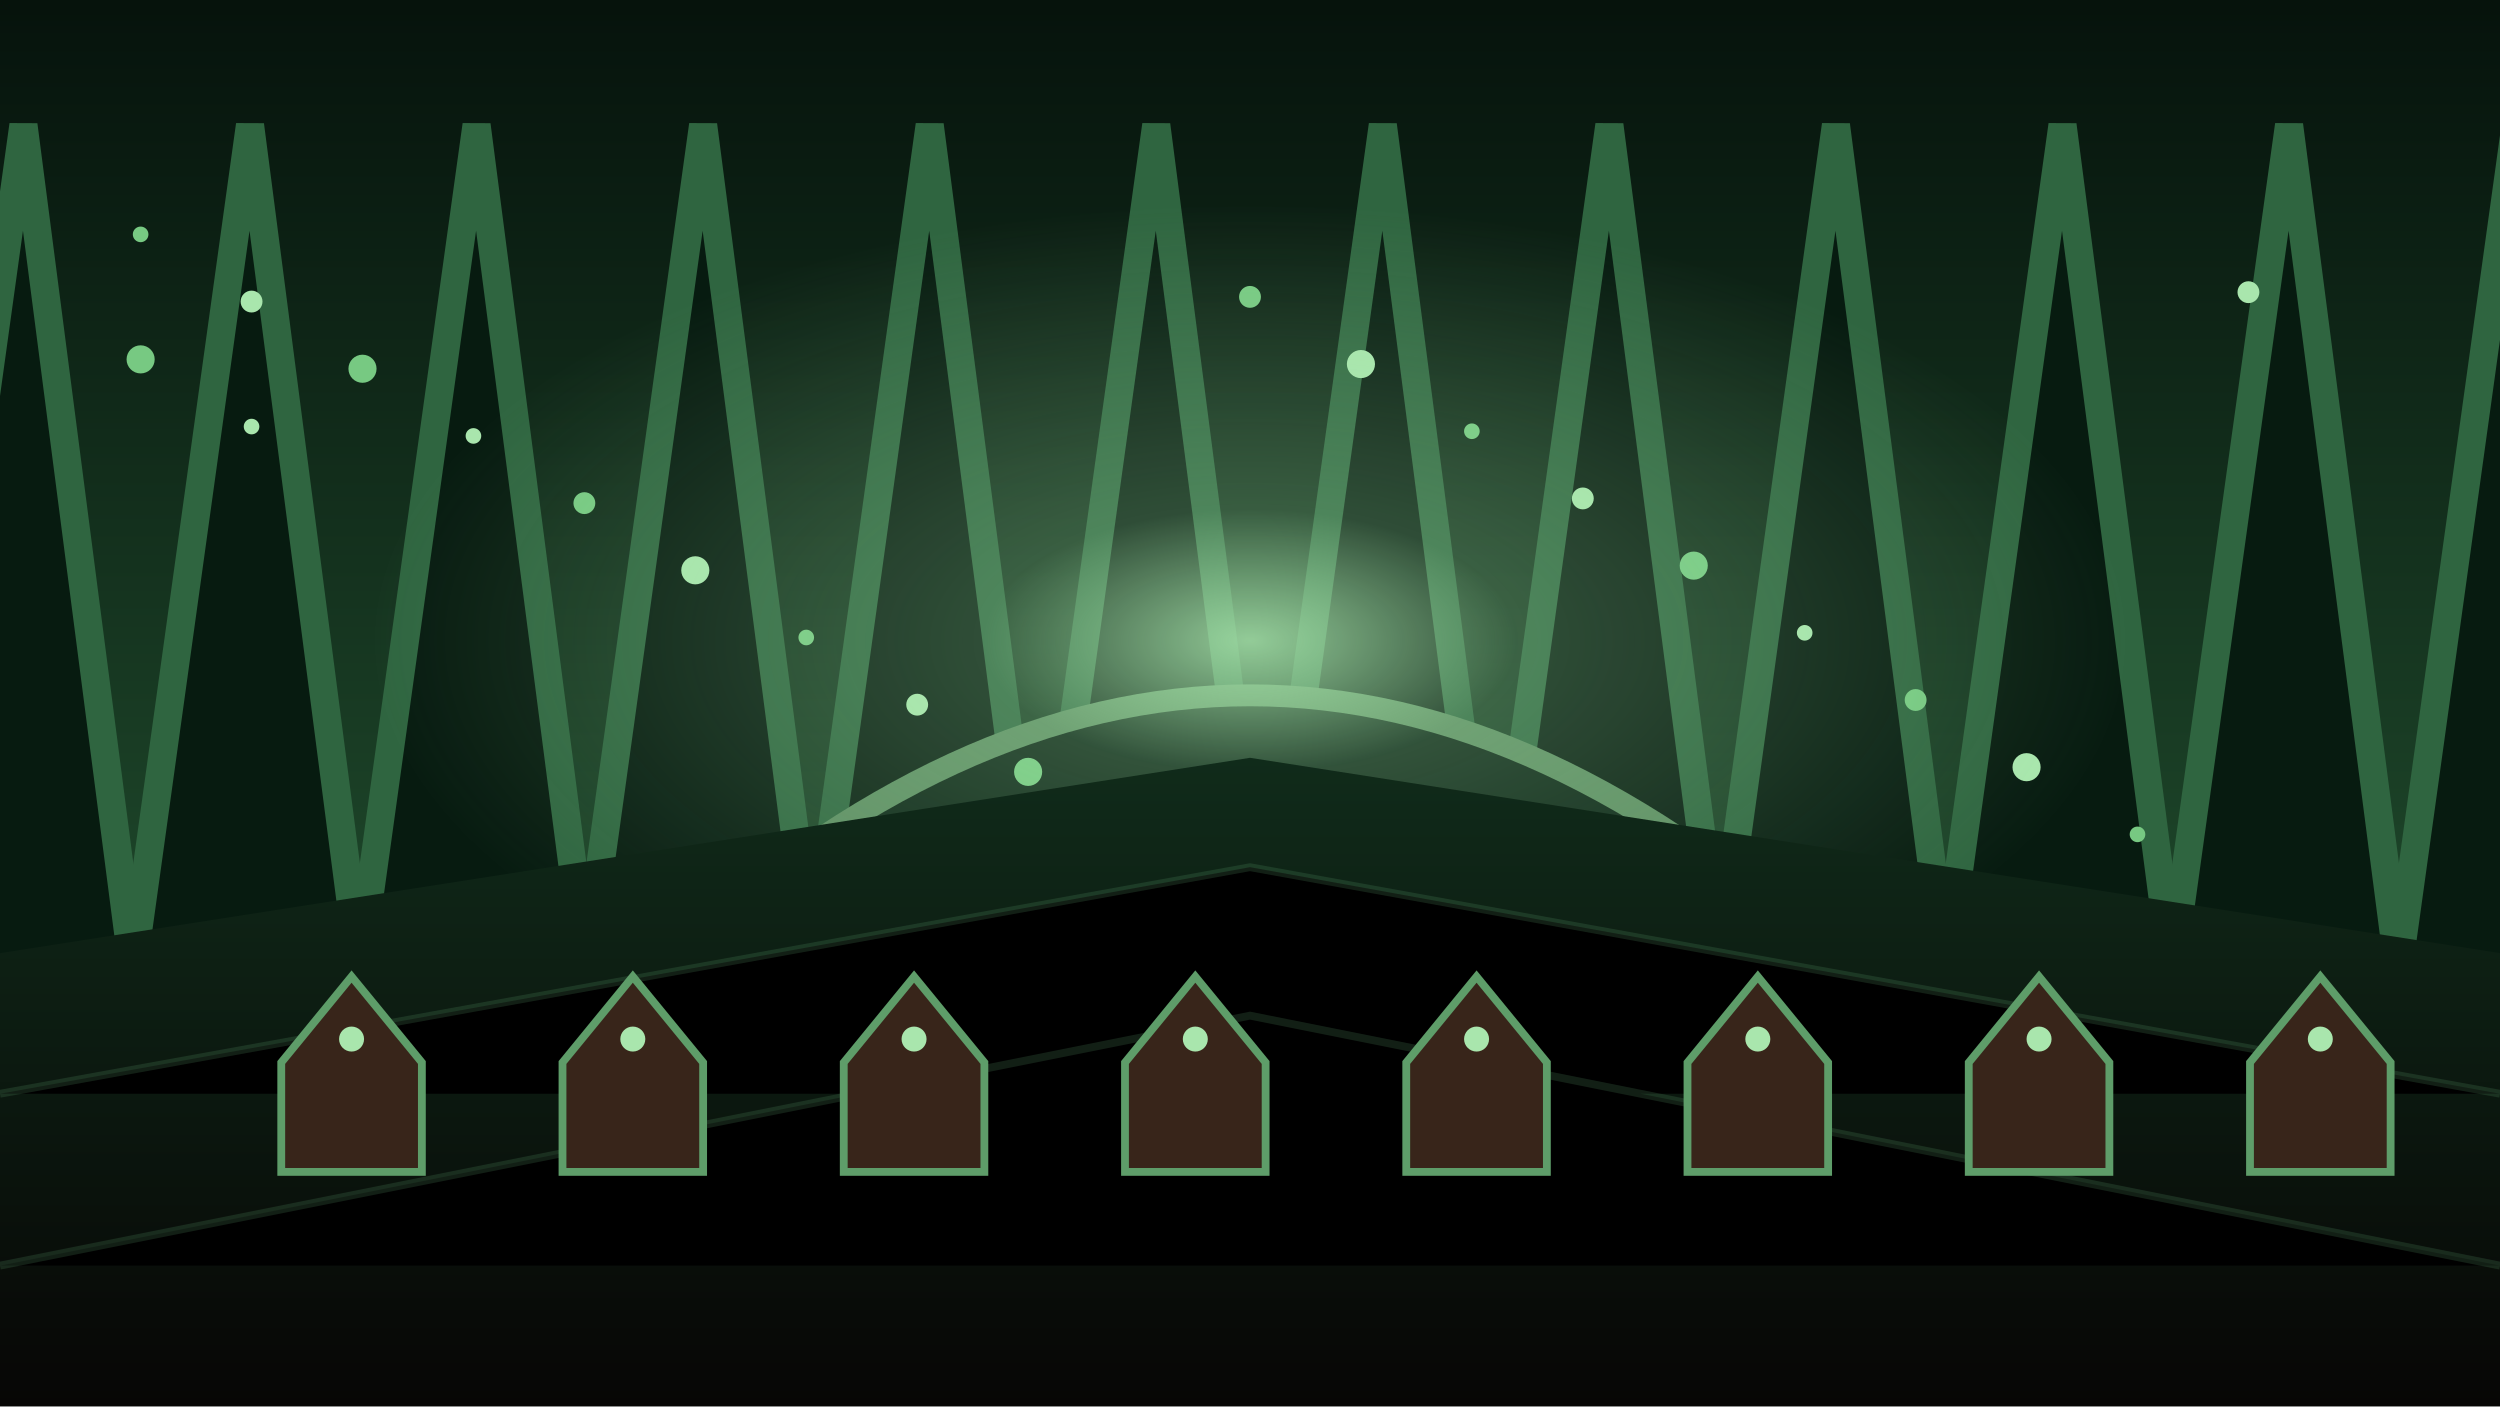
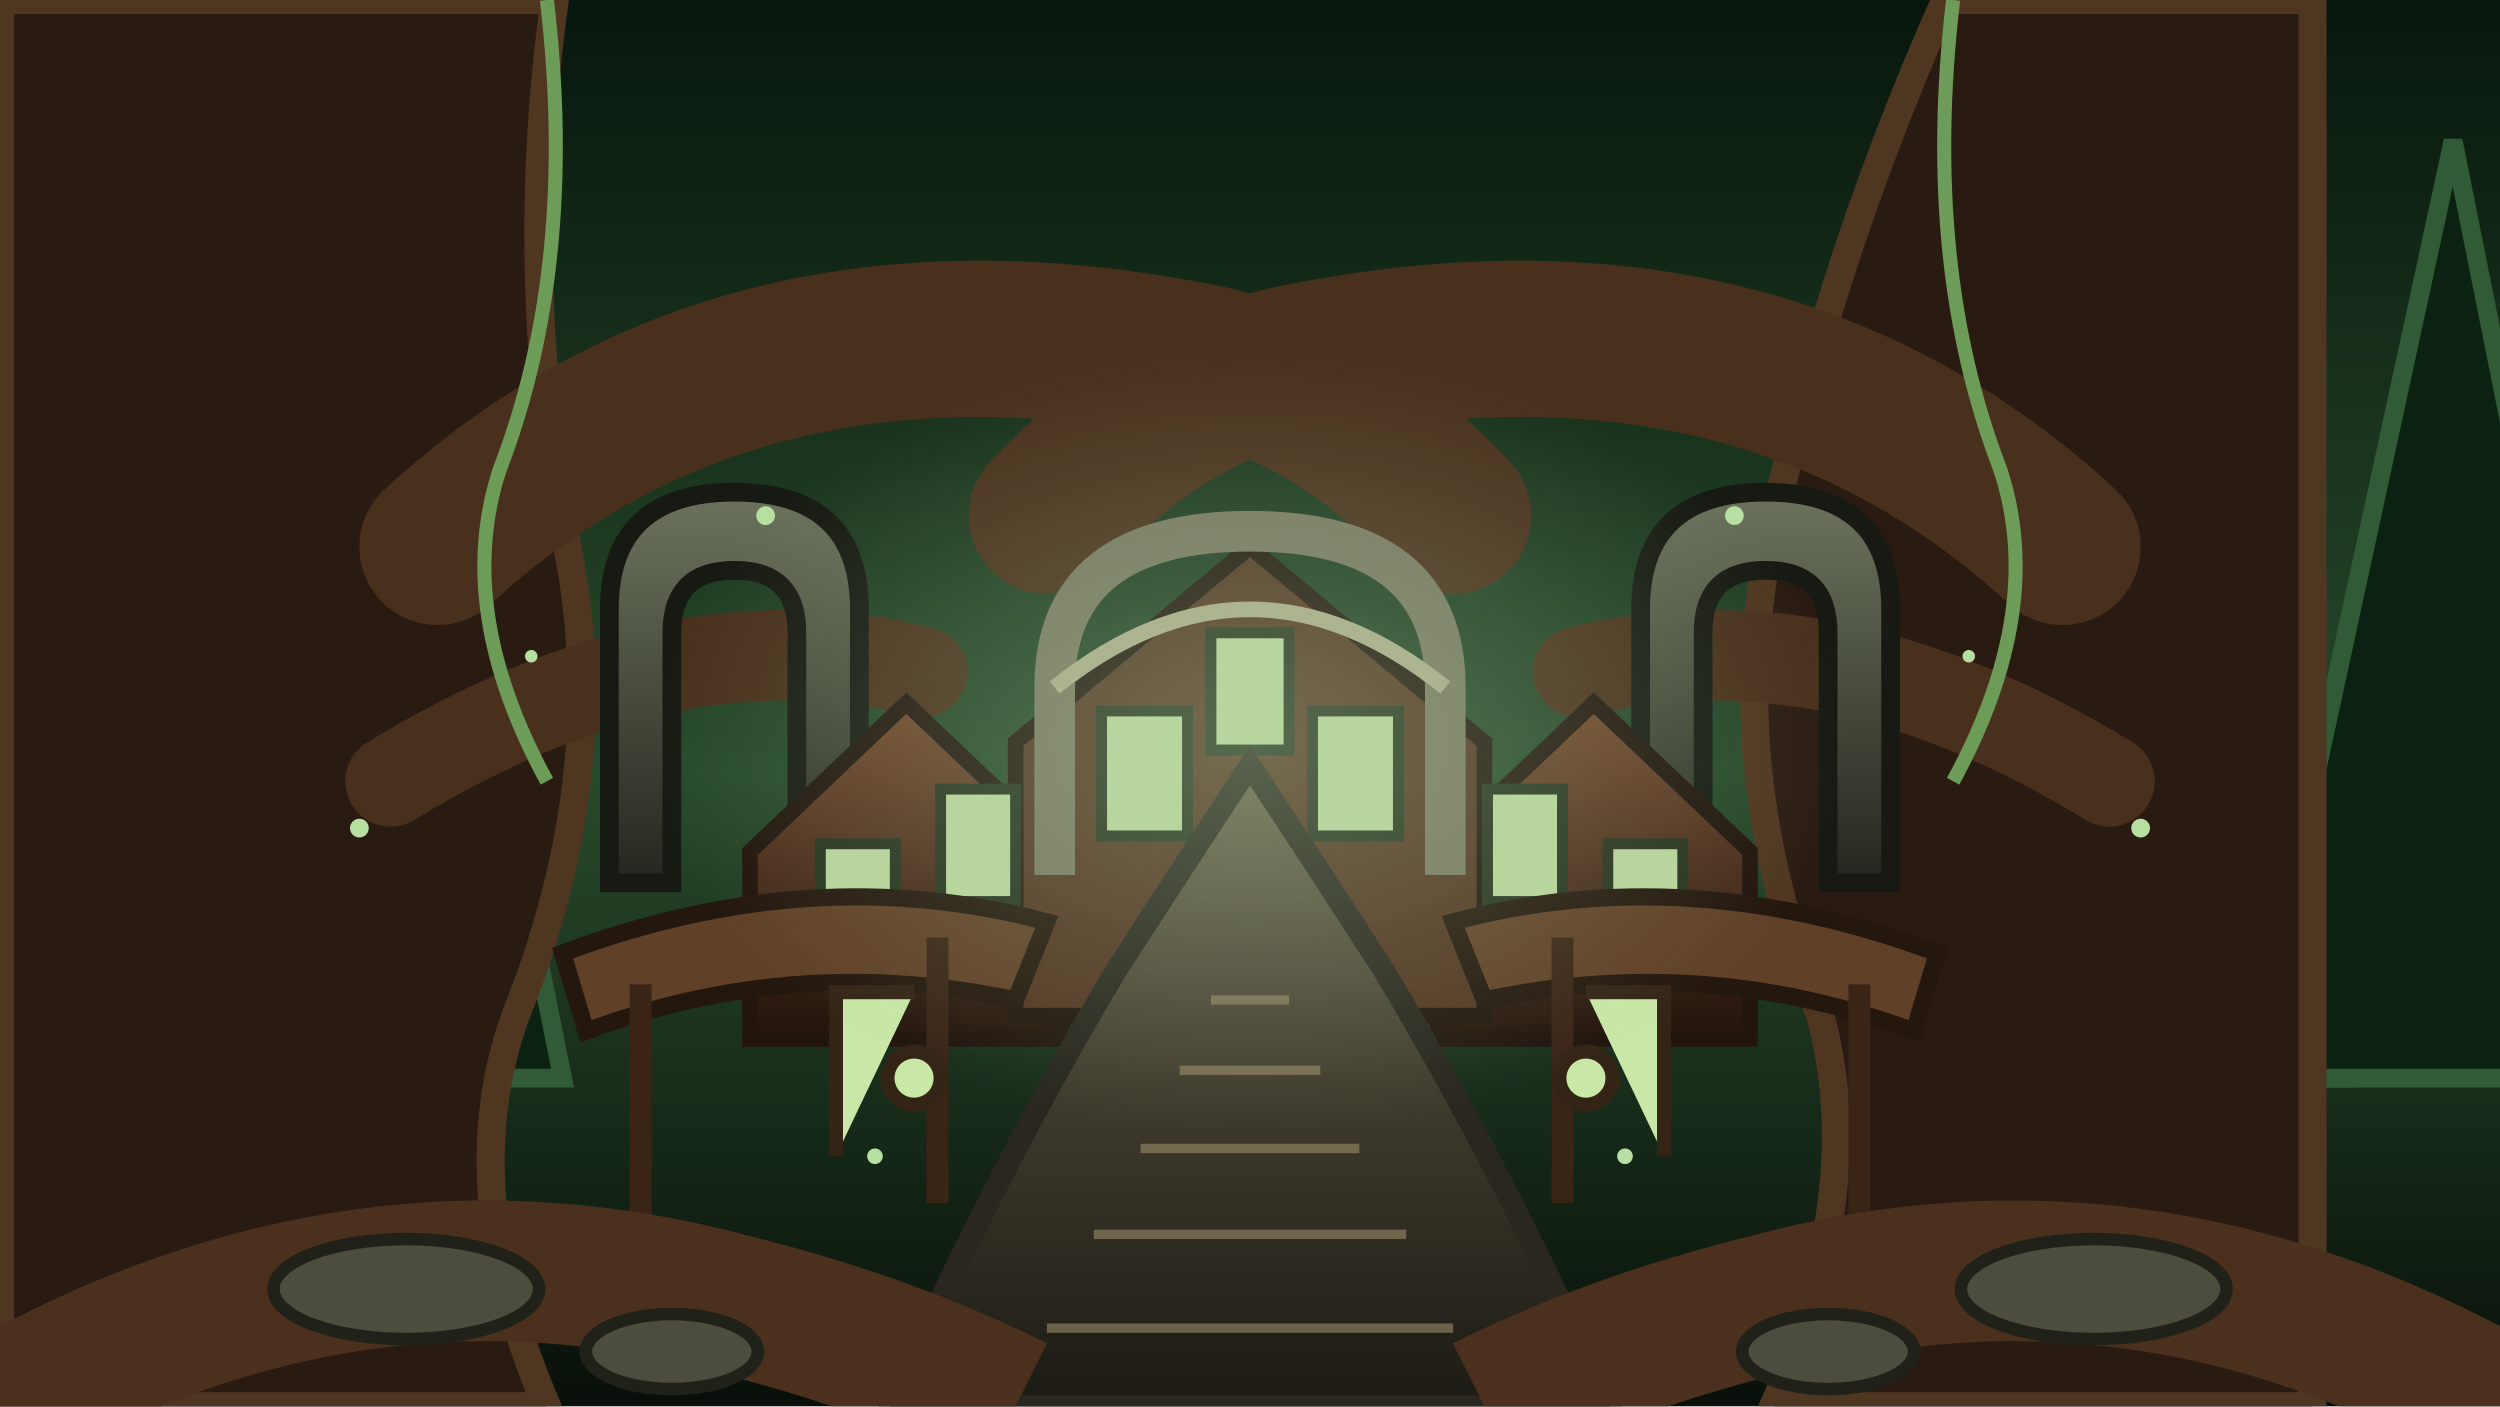
<svg xmlns="http://www.w3.org/2000/svg" viewBox="0 0 1600 900" preserveAspectRatio="xMidYMid slice">
  <defs>
-     <linearGradient id="bg" x2="0" y2="1">
-       <stop stop-color="#06130c" />
-       <stop offset=".62" stop-color="#1c4328" />
-       <stop offset="1" stop-color="#050709" />
+     <linearGradient id="sky" x2="0" y2="1">
+       <stop stop-color="#08170d" />
+       <stop offset=".55" stop-color="#274a2b" />
+       <stop offset="1" stop-color="#09100a" />
    </linearGradient>
-     <linearGradient id="floor" x2="0" y2="1">
-       <stop stop-color="#102b1a" />
-       <stop offset="1" stop-color="#070605" />
+     <linearGradient id="stone" x2="0" y2="1">
+       <stop stop-color="#6b735d" />
+       <stop offset="1" stop-color="#24271f" />
    </linearGradient>
    <linearGradient id="wood" x2="0" y2="1">
-       <stop stop-color="#5e9d69" />
-       <stop offset=".5" stop-color="#4a2d1b" />
-       <stop offset="1" stop-color="#160d08" />
+       <stop stop-color="#70452a" />
+       <stop offset="1" stop-color="#24140d" />
    </linearGradient>
-     <radialGradient id="glow">
-       <stop stop-color="#a9e6ad" stop-opacity=".85" />
-       <stop offset=".3" stop-color="#a9e6ad" stop-opacity=".25" />
-       <stop offset="1" stop-color="#a9e6ad" stop-opacity="0" />
+     <linearGradient id="path" x2="0" y2="1">
+       <stop stop-color="#655d48" />
+       <stop offset="1" stop-color="#1b1a14" />
+     </linearGradient>
+     <radialGradient id="mist">
+       <stop stop-color="#b5d6a7" stop-opacity=".35" />
+       <stop offset="1" stop-color="#b5d6a7" stop-opacity="0" />
    </radialGradient>
-     <filter id="blur">
-       <feGaussianBlur stdDeviation="18" />
-     </filter>
-     <filter id="shadow">
-       <feGaussianBlur stdDeviation="7" />
-     </filter>
  </defs>
-   <rect width="1600" height="900" fill="url(#bg)" />
-   <path d="M-60 620L15 80L85 620Z" fill="#071b10" stroke="#2f6540" stroke-width="18" />
-   <path d="M85 620L160 80L230 620Z" fill="#071b10" stroke="#2f6540" stroke-width="18" />
-   <path d="M230 620L305 80L375 620Z" fill="#071b10" stroke="#2f6540" stroke-width="18" />
-   <path d="M375 620L450 80L520 620Z" fill="#071b10" stroke="#2f6540" stroke-width="18" />
-   <path d="M520 620L595 80L665 620Z" fill="#071b10" stroke="#2f6540" stroke-width="18" />
-   <path d="M665 620L740 80L810 620Z" fill="#071b10" stroke="#2f6540" stroke-width="18" />
-   <path d="M810 620L885 80L955 620Z" fill="#071b10" stroke="#2f6540" stroke-width="18" />
-   <path d="M955 620L1030 80L1100 620Z" fill="#071b10" stroke="#2f6540" stroke-width="18" />
-   <path d="M1100 620L1175 80L1245 620Z" fill="#071b10" stroke="#2f6540" stroke-width="18" />
-   <path d="M1245 620L1320 80L1390 620Z" fill="#071b10" stroke="#2f6540" stroke-width="18" />
-   <path d="M1390 620L1465 80L1535 620Z" fill="#071b10" stroke="#2f6540" stroke-width="18" />
-   <path d="M1535 620L1610 80L1680 620Z" fill="#071b10" stroke="#2f6540" stroke-width="18" />
-   <path d="M420 620Q800 270 1180 620" fill="#0a2114" stroke="#5c8b61" stroke-width="14" />
-   <path d="M610 620Q800 420 990 620" fill="#07110b" stroke="#839b72" stroke-width="8" />
-   <circle cx="90" cy="150" r="5" fill="#77c982" />
-   <circle cx="161" cy="193" r="7" fill="#a9e6ad" />
-   <circle cx="232" cy="236" r="9" fill="#77c982" />
-   <circle cx="303" cy="279" r="5" fill="#a9e6ad" />
-   <circle cx="374" cy="322" r="7" fill="#77c982" />
-   <circle cx="445" cy="365" r="9" fill="#a9e6ad" />
-   <circle cx="516" cy="408" r="5" fill="#77c982" />
-   <circle cx="587" cy="451" r="7" fill="#a9e6ad" />
-   <circle cx="658" cy="494" r="9" fill="#77c982" />
-   <circle cx="729" cy="537" r="5" fill="#a9e6ad" />
-   <circle cx="800" cy="190" r="7" fill="#77c982" />
-   <circle cx="871" cy="233" r="9" fill="#a9e6ad" />
-   <circle cx="942" cy="276" r="5" fill="#77c982" />
-   <circle cx="1013" cy="319" r="7" fill="#a9e6ad" />
-   <circle cx="1084" cy="362" r="9" fill="#77c982" />
-   <circle cx="1155" cy="405" r="5" fill="#a9e6ad" />
-   <circle cx="1226" cy="448" r="7" fill="#77c982" />
-   <circle cx="1297" cy="491" r="9" fill="#a9e6ad" />
-   <circle cx="1368" cy="534" r="5" fill="#77c982" />
-   <circle cx="1439" cy="187" r="7" fill="#a9e6ad" />
-   <circle cx="90" cy="230" r="9" fill="#77c982" />
-   <circle cx="161" cy="273" r="5" fill="#a9e6ad" />
-   <ellipse cx="800" cy="410" rx="560" ry="280" fill="url(#glow)" />
-   <path d="M0 610L800 485L1600 610V900H0Z" fill="url(#floor)" />
-   <path d="M0 700L800 555L1600 700M0 810L800 650L1600 810" stroke="#5e9d69" stroke-opacity=".2" stroke-width="5" />
-   <path d="M180 680l45-55 45 55v70h-90Z" fill="#38251a" stroke="#5e9d69" stroke-width="5" />
-   <circle cx="225" cy="665" r="8" fill="#a9e6ad" />
-   <path d="M360 680l45-55 45 55v70h-90Z" fill="#38251a" stroke="#5e9d69" stroke-width="5" />
-   <circle cx="405" cy="665" r="8" fill="#a9e6ad" />
-   <path d="M540 680l45-55 45 55v70h-90Z" fill="#38251a" stroke="#5e9d69" stroke-width="5" />
-   <circle cx="585" cy="665" r="8" fill="#a9e6ad" />
-   <path d="M720 680l45-55 45 55v70h-90Z" fill="#38251a" stroke="#5e9d69" stroke-width="5" />
-   <circle cx="765" cy="665" r="8" fill="#a9e6ad" />
-   <path d="M900 680l45-55 45 55v70h-90Z" fill="#38251a" stroke="#5e9d69" stroke-width="5" />
-   <circle cx="945" cy="665" r="8" fill="#a9e6ad" />
-   <path d="M1080 680l45-55 45 55v70h-90Z" fill="#38251a" stroke="#5e9d69" stroke-width="5" />
-   <circle cx="1125" cy="665" r="8" fill="#a9e6ad" />
-   <path d="M1260 680l45-55 45 55v70h-90Z" fill="#38251a" stroke="#5e9d69" stroke-width="5" />
-   <circle cx="1305" cy="665" r="8" fill="#a9e6ad" />
-   <path d="M1440 680l45-55 45 55v70h-90Z" fill="#38251a" stroke="#5e9d69" stroke-width="5" />
-   <circle cx="1485" cy="665" r="8" fill="#a9e6ad" />
+   <rect width="1600" height="900" fill="url(#sky)" />
+   <g fill="#0b2112" stroke="#315a36" stroke-width="12">
+     <path d="M-80 690L40 90L160 690Z" />
+     <path d="M100 690L230 40L360 690Z" />
+     <path d="M1240 690L1370 40L1500 690Z" />
+     <path d="M1440 690L1570 90L1690 690Z" />
+   </g>
+   <g fill="#2a1b12" stroke="#4f3620" stroke-width="18">
+     <path d="M120 0H355Q330 180 365 360Q390 500 330 650Q290 760 350 900H0V0Z" />
+     <path d="M1245 0H1480V900H1135Q1195 760 1165 650Q1105 500 1130 360Q1165 180 1245 0Z" />
+   </g>
+   <g fill="none" stroke="#49301c" stroke-linecap="round">
+     <path d="M280 350Q470 175 760 230Q850 245 930 330" stroke-width="100" />
+     <path d="M1320 350Q1130 175 840 230Q750 245 670 330" stroke-width="100" />
+     <path d="M250 500Q430 390 590 430" stroke-width="58" />
+     <path d="M1350 500Q1170 390 1010 430" stroke-width="58" />
+   </g>
+   <g fill="url(#stone)" stroke="#171a13" stroke-width="12">
+     <path d="M390 565V390Q390 315 470 315T550 390V565H510V405Q510 365 470 365T430 405V565Z" />
+     <path d="M1050 565V390Q1050 315 1130 315T1210 390V565H1170V405Q1170 365 1130 365T1090 405V565Z" />
+   </g>
+   <g stroke="#21150e" stroke-width="10">
+     <path d="M480 545L580 450L680 545V665H480Z" fill="url(#wood)" />
+     <path d="M920 545L1020 450L1120 545V665H920Z" fill="url(#wood)" />
+     <path d="M650 475L800 350L950 475V650H650Z" fill="#523522" />
+   </g>
+   <g fill="#b9d59c" stroke="#26321f" stroke-width="7">
+     <path d="M525 540h48v72h-48zM602 505h48v72h-48zM952 505h48v72h-48zM1029 540h48v72h-48z" />
+     <path d="M705 455h55v80h-55zM840 455h55v80h-55zM775 405h50v75h-50z" />
+   </g>
+   <g fill="#604027" stroke="#24170e" stroke-width="11">
+     <path d="M360 610Q520 550 670 590L650 640Q510 610 375 660Z" />
+     <path d="M930 590Q1080 550 1240 610L1225 660Q1090 610 950 640Z" />
+   </g>
+   <g stroke="#3a2416" stroke-width="14">
+     <path d="M410 630v150M600 600v170M1000 600v170M1190 630v150" />
+   </g>
+   <path d="M570 900Q640 745 715 620Q770 535 800 490Q830 535 885 620Q960 745 1030 900Z" fill="url(#path)" stroke="#29271f" stroke-width="14" />
+   <g stroke="#9a8c69" stroke-width="6" opacity=".6">
+     <path d="M670 850h260M700 790h200M730 735h140M755 685h90M775 640h50" />
+   </g>
+   <g fill="none" stroke="#777760" stroke-width="26">
+     <path d="M675 560V440Q675 340 800 340Q925 340 925 440V560" />
+   </g>
+   <path d="M675 440Q800 340 925 440" fill="none" stroke="#aaa989" stroke-width="10" />
+   <g stroke="#342416" stroke-width="9" fill="#c9e7a7">
+     <path d="M535 740V635H585M1065 740V635H1015" />
+     <circle cx="585" cy="690" r="17" />
+     <circle cx="1015" cy="690" r="17" />
+   </g>
+   <ellipse cx="800" cy="475" rx="380" ry="250" fill="url(#mist)" />
+   <path d="M0 900Q230 770 470 835Q570 860 650 900M1600 900Q1370 770 1130 835Q1030 860 950 900" fill="none" stroke="#4a301d" stroke-width="90" />
+   <g fill="#4c4d3e" stroke="#202118" stroke-width="8">
+     <ellipse cx="260" cy="825" rx="85" ry="32" />
+     <ellipse cx="1340" cy="825" rx="85" ry="32" />
+     <ellipse cx="430" cy="865" rx="55" ry="24" />
+     <ellipse cx="1170" cy="865" rx="55" ry="24" />
+   </g>
+   <g fill="none" stroke="#6c9c58" stroke-width="9">
+     <path d="M350 0Q370 170 320 300Q290 390 350 500" />
+     <path d="M1250 0Q1230 170 1280 300Q1310 390 1250 500" />
+   </g>
+   <g fill="#b8dfa2">
+     <circle cx="230" cy="530" r="6" />
+     <circle cx="340" cy="420" r="4" />
+     <circle cx="490" cy="330" r="6" />
+     <circle cx="1110" cy="330" r="6" />
+     <circle cx="1260" cy="420" r="4" />
+     <circle cx="1370" cy="530" r="6" />
+     <circle cx="560" cy="740" r="5" />
+     <circle cx="1040" cy="740" r="5" />
+   </g>
</svg>
